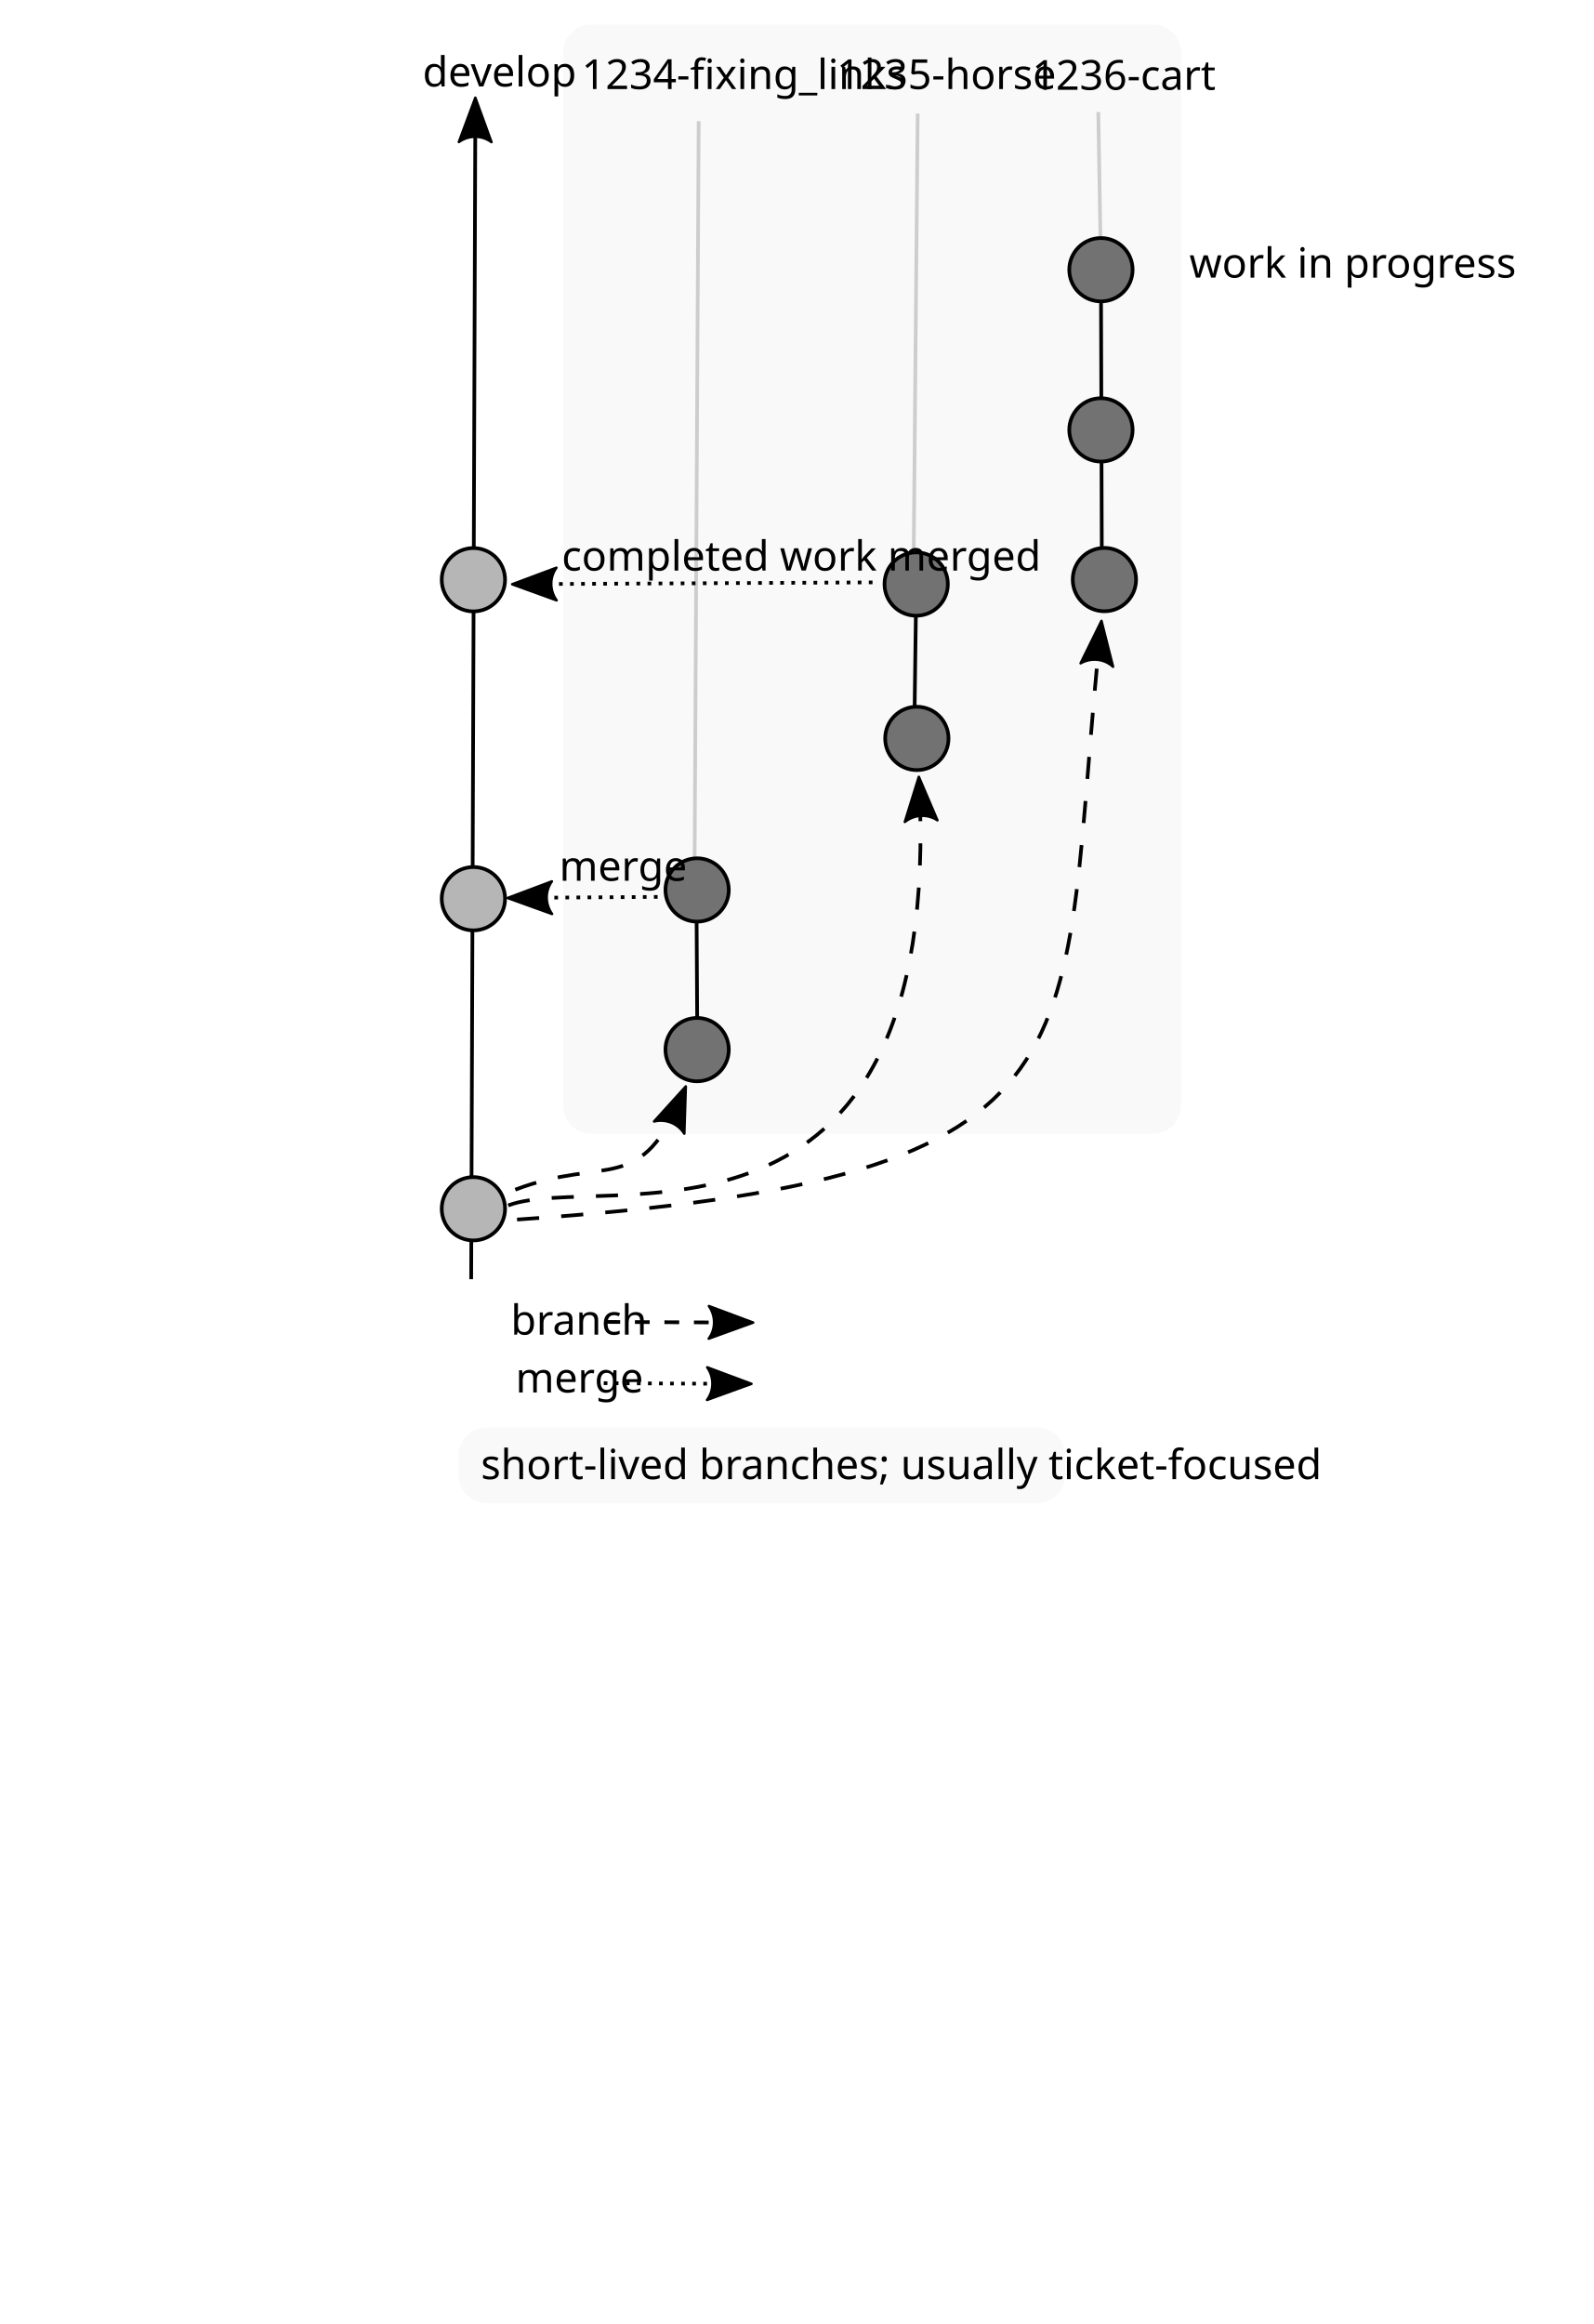
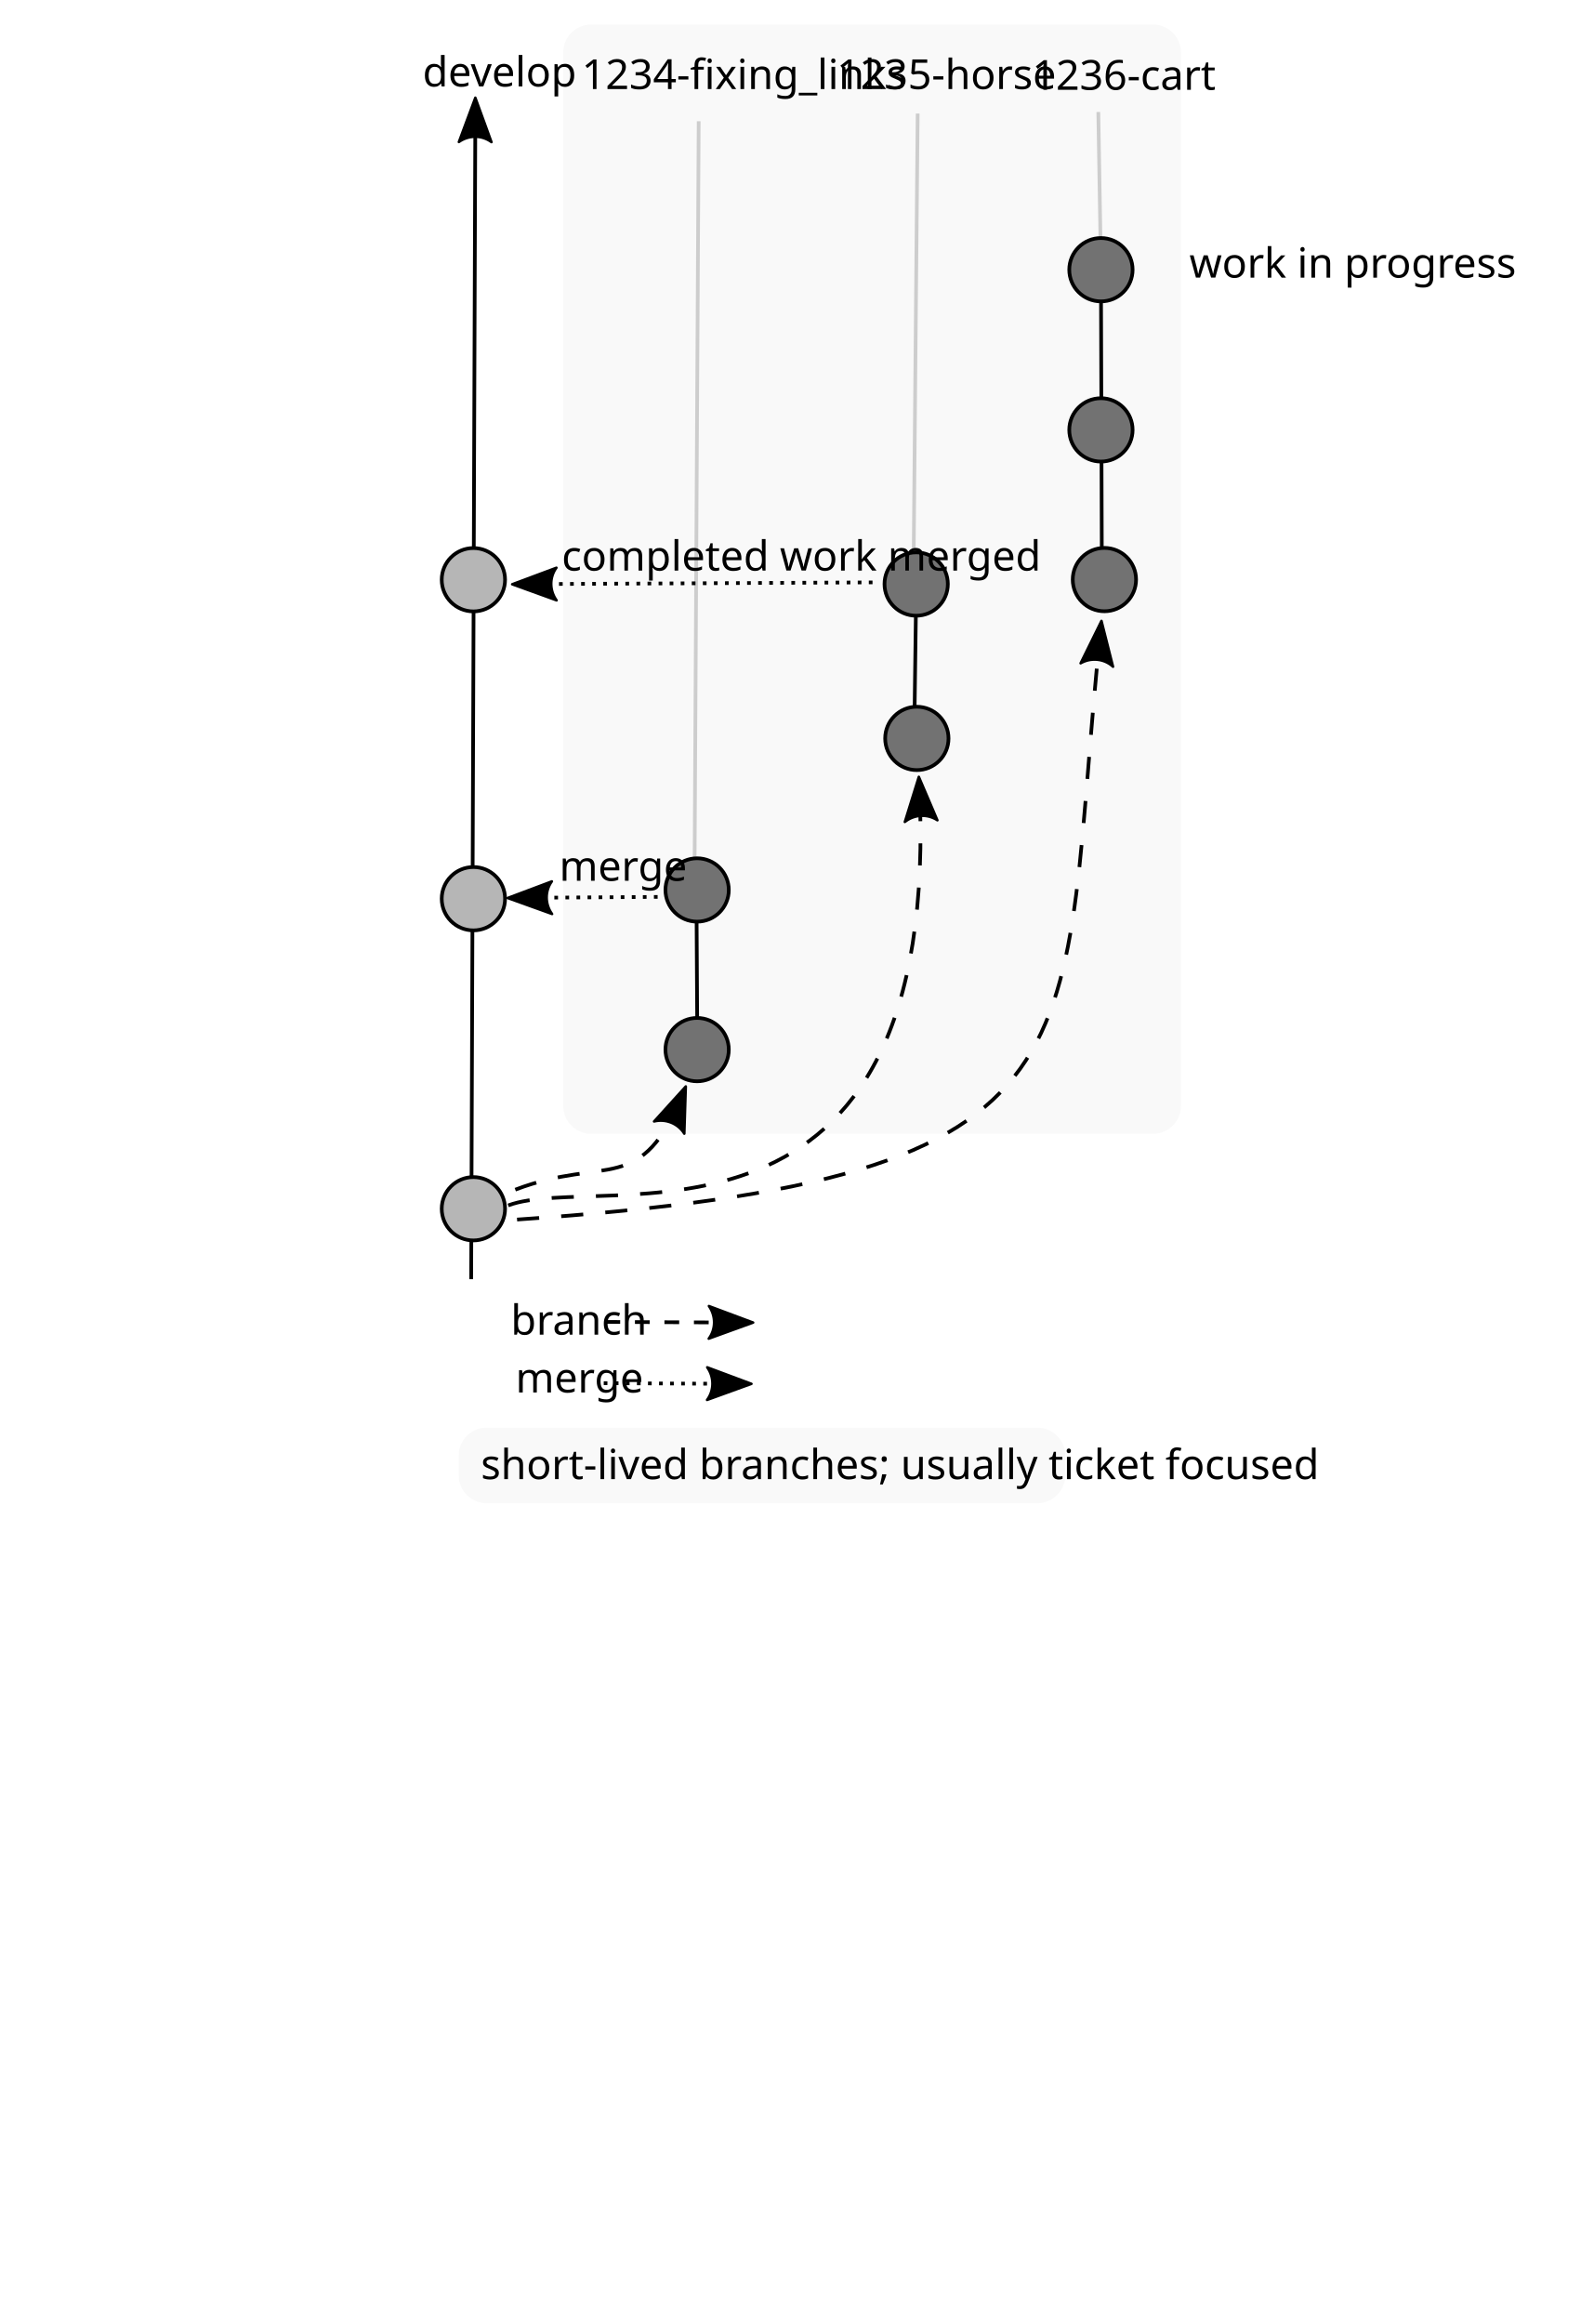
<svg xmlns="http://www.w3.org/2000/svg" id="svg2" height="7in" viewBox="0 0 432 630" width="4.8in" version="1.1">
  <defs id="defs4">
    <marker id="Arrow2Lend-8-0-0-7" refY="0" refX="0" overflow="visible" orient="auto">
      <path id="path4440-4-5-3-5" stroke-linejoin="round" d="m8.719 4.034-10.926-4.018 10.926-4.018c-1.746 2.372-1.735 5.617-6e-7 8.035z" fill-rule="evenodd" transform="matrix(-1.1,0,0,-1.1,-1.1,0)" stroke="#000" stroke-width=".625" />
    </marker>
    <marker id="Arrow2Lend-8-0-0-7-7" refY="0" refX="0" overflow="visible" orient="auto">
      <path id="path4440-4-5-3-5-5" stroke-linejoin="round" d="m8.719 4.034-10.926-4.018 10.926-4.018c-1.746 2.372-1.735 5.617-6e-7 8.035z" fill-rule="evenodd" transform="matrix(-1.1,0,0,-1.1,-1.1,0)" stroke="#000" stroke-width=".625" />
    </marker>
    <marker id="Arrow2Lend-8-0-0-7-7-6" refY="0" refX="0" overflow="visible" orient="auto">
      <path id="path4440-4-5-3-5-5-3" stroke-linejoin="round" d="m8.719 4.034-10.926-4.018 10.926-4.018c-1.746 2.372-1.735 5.617-6e-7 8.035z" fill-rule="evenodd" transform="matrix(-1.1,0,0,-1.1,-1.1,0)" stroke="#000" stroke-width=".625" />
    </marker>
    <marker id="Arrow2Lend-8-0-0-7-6-9-1" refY="0" refX="0" overflow="visible" orient="auto">
      <path id="path4440-4-5-3-5-9-5-1" stroke-linejoin="round" d="m8.719 4.034-10.926-4.018 10.926-4.018c-1.746 2.372-1.735 5.617-6e-7 8.035z" fill-rule="evenodd" transform="matrix(-1.1,0,0,-1.1,-1.1,0)" stroke="#000" stroke-width=".625" />
    </marker>
    <marker id="Arrow2Lend-8-0-0-7-6-9-6" refY="0" refX="0" overflow="visible" orient="auto">
      <path id="path4440-4-5-3-5-9-5-7" stroke-linejoin="round" d="m8.719 4.034-10.926-4.018 10.926-4.018c-1.746 2.372-1.735 5.617-6e-7 8.035z" fill-rule="evenodd" transform="matrix(-1.1,0,0,-1.1,-1.1,0)" stroke="#000" stroke-width=".625" />
    </marker>
    <marker id="Arrow2Lend-8-0-0-7-6-9-1-1" refY="0" refX="0" overflow="visible" orient="auto">
      <path id="path4440-4-5-3-5-9-5-1-7" stroke-linejoin="round" d="m8.719 4.034-10.926-4.018 10.926-4.018c-1.746 2.372-1.735 5.617-6e-7 8.035z" fill-rule="evenodd" transform="matrix(-1.1,0,0,-1.1,-1.1,0)" stroke="#000" stroke-width=".625" />
    </marker>
    <marker id="Arrow2Lend-8-0-0-7-6-9-1-1-6" refY="0" refX="0" overflow="visible" orient="auto">
      <path id="path4440-4-5-3-5-9-5-1-7-3" stroke-linejoin="round" d="m8.719 4.034-10.926-4.018 10.926-4.018c-1.746 2.372-1.735 5.617-6e-7 8.035z" fill-rule="evenodd" transform="matrix(-1.1,0,0,-1.1,-1.1,0)" stroke="#000" stroke-width=".625" />
    </marker>
    <marker id="Arrow2Lend-8-0-0-7-6-9-1-1-9" refY="0" refX="0" overflow="visible" orient="auto">
      <path id="path4440-4-5-3-5-9-5-1-7-8" stroke-linejoin="round" d="m8.719 4.034-10.926-4.018 10.926-4.018c-1.746 2.372-1.735 5.617-6e-7 8.035z" fill-rule="evenodd" transform="matrix(-1.1,0,0,-1.1,-1.1,0)" stroke="#000" stroke-width=".625" />
    </marker>
    <marker id="Arrow2Lend-8-0-0-7-6-6" refY="0" refX="0" orient="auto" overflow="visible">
      <path id="path4440-4-5-3-5-9-0" stroke-linejoin="round" d="m8.719 4.034-10.926-4.018 10.926-4.018c-1.746 2.372-1.735 5.617-6e-7 8.035z" fill-rule="evenodd" transform="matrix(-1.1,0,0,-1.1,-1.1,0)" stroke="#000" stroke-width=".625" />
    </marker>
    <marker id="Arrow2Lend-8-0-0-7-6-9-1-2-5-5" refY="0" refX="0" orient="auto" overflow="visible">
      <path id="path4440-4-5-3-5-9-5-1-5-2-2" stroke-linejoin="round" d="m8.719 4.034-10.926-4.018 10.926-4.018c-1.746 2.372-1.735 5.617-6e-7 8.035z" fill-rule="evenodd" transform="matrix(-1.1,0,0,-1.1,-1.1,0)" stroke="#000" stroke-width=".625" />
    </marker>
    <marker id="Arrow2Lend-8-0-0-7-6-9-1-2-5-5-0" refY="0" refX="0" orient="auto" overflow="visible">
      <path id="path4440-4-5-3-5-9-5-1-5-2-2-7" stroke-linejoin="round" d="m8.719 4.034-10.926-4.018 10.926-4.018c-1.746 2.372-1.735 5.617-6e-7 8.035z" fill-rule="evenodd" transform="matrix(-1.1,0,0,-1.1,-1.1,0)" stroke="#000" stroke-width=".625" />
    </marker>
  </defs>
  <g id="layer1" transform="translate(-108.76 -443.63)">
    <rect id="rect30883" ry="7.551" height="300.69" width="167.48" y="450.29" x="261.47" fill="#f9f9f9" />
    <g id="g17235-1" transform="translate(-29.79,20.575)">
      <g id="g43539" transform="translate(18)">
        <path id="path4413-1-2-6-8-3" marker-end="url(#Arrow2Lend-8-0-0-7-6-6)" d="m309.62 707.17-0.284-49.005" stroke="#000" stroke-width="1px" fill="none" />
        <text id="text17090-43-4" style="word-spacing:0px;letter-spacing:0px" xml:space="preserve" font-size="11.25px" line-height="125%" font-stretch="condensed" y="447.194" x="278.279" font-family="'Myriad Pro'" fill="#000000">
          <tspan id="tspan17092-0-3" y="447.194" x="278.279">1234-fixing_links</tspan>
        </text>
        <flowRoot id="flowRoot17352" style="word-spacing:0px;letter-spacing:0px" line-height="125%" xml:space="preserve" font-size="11.25px" transform="translate(142.5,412.36)" font-stretch="condensed" font-family="'Myriad Pro'" fill="#000000">
          <flowRegion id="flowRegion17354">
            <rect id="rect17356" y="21.429" width="42.143" height="248.57" x="147.86" />
          </flowRegion>
          <flowPara id="flowPara17358" />
        </flowRoot>
        <path id="path4413-1-2-6-8-5-2-2" d="m308.84 663.4 1.145-207.49" stroke="#cdcdcd" stroke-width="1px" fill="#999" />
        <circle id="circle17046-1-7-7" stroke="#000" cy="664.31" cx="309.56" r="8.586" fill="#727272" />
        <circle id="circle17046-1-7-9" stroke="#000" cy="707.59" cx="309.56" r="8.586" fill="#727272" />
      </g>
      <path id="path4413-1-2-6-8-3-2-3" marker-end="url(#Arrow2Lend-8-0-0-7-6-9-1)" d="m316.85 666.19-39.335 0.271" stroke="#000" stroke-dasharray="1, 2" fill="none" />
    </g>
    <g id="g17235-3" transform="translate(38.143,20.575)">
      <path id="path4413-1-2-6-8-4" marker-end="url(#Arrow2Lend-8-0-0-7-7)" d="m318.43 627.48 0.673-50.443" stroke="#000" stroke-width="1px" fill="none" />
      <g id="g43556" transform="translate(10)">
        <path id="path4413-1-2-6-8-5-2-8" d="m308.28 580.64 1.145-126.81" stroke="#cdcdcd" stroke-width="1px" fill="#999" />
        <circle id="circle17046-1-7" stroke="#000" cy="581.38" cx="309.02" r="8.586" fill="#727272" />
        <text id="text17090-43-7" style="word-spacing:0px;letter-spacing:0px" xml:space="preserve" font-size="11.25px" line-height="125%" font-stretch="condensed" y="447.194" x="287.478" font-family="'Myriad Pro'" fill="#000000">
          <tspan id="tspan17092-0-2" y="447.194" x="287.478">1235-horse</tspan>
        </text>
        <circle id="circle17046-1-7-20" stroke="#000" cy="623.23" cx="309.2" r="8.586" fill="#727272" />
      </g>
      <path id="path4413-1-2-6-8-3-2" marker-end="url(#Arrow2Lend-8-0-0-7-6-9-6)" d="m307.18 580.93-96.365 0.485" stroke="#000" stroke-dasharray="1, 2" fill="none" />
    </g>
    <g id="g17235" transform="translate(-71.71,19.877)">
      <path id="path4413-1-2-6-8" marker-end="url(#Arrow2Lend-8-0-0-7)" d="m308.22 770.52 1.14-318.95" stroke="#000" stroke-width="1px" fill="none" />
      <g id="g43529" stroke="#000" fill="#b6b6b6">
        <circle id="path17044-3" cy="751.43" cx="308.82" r="8.586" />
        <circle id="circle17046-1" cy="667.38" cx="308.82" r="8.586" />
        <circle id="circle17048-5" cy="580.91" cx="308.82" r="8.586" />
      </g>
      <text id="text17090-43" style="word-spacing:0px;letter-spacing:0px" xml:space="preserve" font-size="11.25px" line-height="125%" font-stretch="condensed" y="447.194" x="295.052" font-family="'Myriad Pro'" fill="#000000">
        <tspan id="tspan17092-0" y="447.194" x="295.052">develop</tspan>
      </text>
    </g>
    <g id="g17235-3-3" transform="translate(36.407 20.777)">
      <path id="path4413-1-2-6-8-4-3" marker-end="url(#Arrow2Lend-8-0-0-7-7-6)" d="m371.11 581.56-0.284-92.617" stroke="#000" stroke-width="1px" fill="none" />
      <path id="path4413-1-2-6-8-5-2-8-5" d="m370.88 496.97-0.743-43.756" stroke="#cdcdcd" stroke-width="1px" fill="#999" />
      <g id="g43567" stroke="#000" fill="#727272" transform="translate(56)">
        <circle id="circle17046-1-7-6" cy="495.97" cx="314.85" r="8.586" />
        <circle id="circle17046-1-7-5" cy="539.39" cx="314.85" r="8.586" />
        <circle id="circle17046-1-7-54" cy="579.97" cx="315.79" r="8.586" />
      </g>
      <text id="text17090-43-7-3" style="word-spacing:0px;letter-spacing:0px" xml:space="preserve" font-size="11.25px" line-height="125%" font-stretch="condensed" y="447.194" x="352.204" font-family="'Myriad Pro'" fill="#000000">
        <tspan id="tspan17092-0-2-9" y="447.194" x="352.204">1236-cart</tspan>
      </text>
    </g>
-     <g stroke="#000" fill="none">
-       <g stroke-dasharray="6, 6">
+     <g stroke="#000" fill="none" id="g4335">
+       <g stroke-dasharray="6, 6" id="g4337">
        <path id="path4413-1-2-6-8-3-2-3-7" marker-end="url(#Arrow2Lend-8-0-0-7-6-9-1-1)" d="m248.47 766.13c24.857-9.47 34.044 2.233 45.747-26.744" />
        <path id="path4413-1-2-6-8-3-2-3-7-5" marker-end="url(#Arrow2Lend-8-0-0-7-6-9-1-1-6)" d="m246.55 770.4c24.857-9.47 118.44 21.935 111.42-114.86" />
        <path id="path4413-1-2-6-8-3-2-3-7-58" marker-end="url(#Arrow2Lend-8-0-0-7-6-9-1-1-9)" d="m248.95 774.23c165.06-11.32 145.98-44.12 158.33-160.96" />
      </g>
      <path id="path4413-1-2-6-8-3-2-3-5-1-2" marker-end="url(#Arrow2Lend-8-0-0-7-6-9-1-2-5-5)" d="m272.45 818.59 38.726 0.19" stroke-dasharray="1, 2" />
    </g>
    <text id="text47481" style="word-spacing:0px;letter-spacing:0px" xml:space="preserve" font-size="11.25px" font-stretch="condensed" line-height="125%" y="821.099" x="248.539" font-family="'Myriad Pro'" fill="#000000">
      <tspan id="tspan47483" x="248.539" y="821.099">merge</tspan>
    </text>
    <g id="g47738" transform="translate(200.21 78.75)">
      <path id="path4413-1-2-6-8-3-2-3-5-1-2-9" marker-end="url(#Arrow2Lend-8-0-0-7-6-9-1-2-5-5-0)" d="m72.697 723.23 38.726 0.19" stroke="#000" stroke-dasharray="4, 4" fill="none" />
      <text id="text47481-9" style="word-spacing:0px;letter-spacing:0px" font-size="11.25px" font-stretch="condensed" line-height="125%" y="726.677" x="47.026" font-family="'Myriad Pro'" xml:space="preserve" fill="#000000">
        <tspan id="tspan47483-2" y="726.677" x="47.026">branch</tspan>
      </text>
    </g>
    <rect id="rect30883-8-6" ry="7.551" height="20.471" width="164.45" y="830.65" x="233.13" fill="#f9f9f9" />
  </g>
-   <g font-size="11.25px" font-stretch="condensed" font-family="'Myriad Pro'" fill="#000000">
-     <text id="text30885" style="word-spacing:0px;letter-spacing:0px" xml:space="preserve" line-height="125%" y="400.961" x="130.377">
-       <tspan id="tspan30887" y="400.961" x="130.377">short-lived branches; usually ticket-focused</tspan>
+   <g font-size="11.25px" font-stretch="condensed" font-family="'Myriad Pro'" fill="#000000" id="g4350">
+     <text id="text30885" style="line-height:125%;letter-spacing:0px;word-spacing:0px" xml:space="preserve" line-height="125%" y="400.961" x="130.377">
+       <tspan id="tspan30887" y="400.961" x="130.377">short-lived branches; usually ticket focused</tspan>
    </text>
-     <g>
+     <g id="g4354">
      <text id="text47481-9-6" style="word-spacing:0px;letter-spacing:0px" line-height="125%" y="75.256" x="322.469" xml:space="preserve">
        <tspan id="tspan47483-2-5" y="75.256" x="322.469">work in progress</tspan>
      </text>
      <text id="text47481-9-3" style="word-spacing:0px;letter-spacing:0px" line-height="125%" y="154.674" x="152.297" xml:space="preserve">
        <tspan id="tspan47483-2-1" y="154.674" x="152.297">completed work merged</tspan>
      </text>
      <text id="text47481-9-5" style="word-spacing:0px;letter-spacing:0px" line-height="125%" y="238.763" x="151.621" xml:space="preserve">
        <tspan id="tspan47483-2-3" y="238.763" x="151.621">merge</tspan>
      </text>
    </g>
  </g>
</svg>
